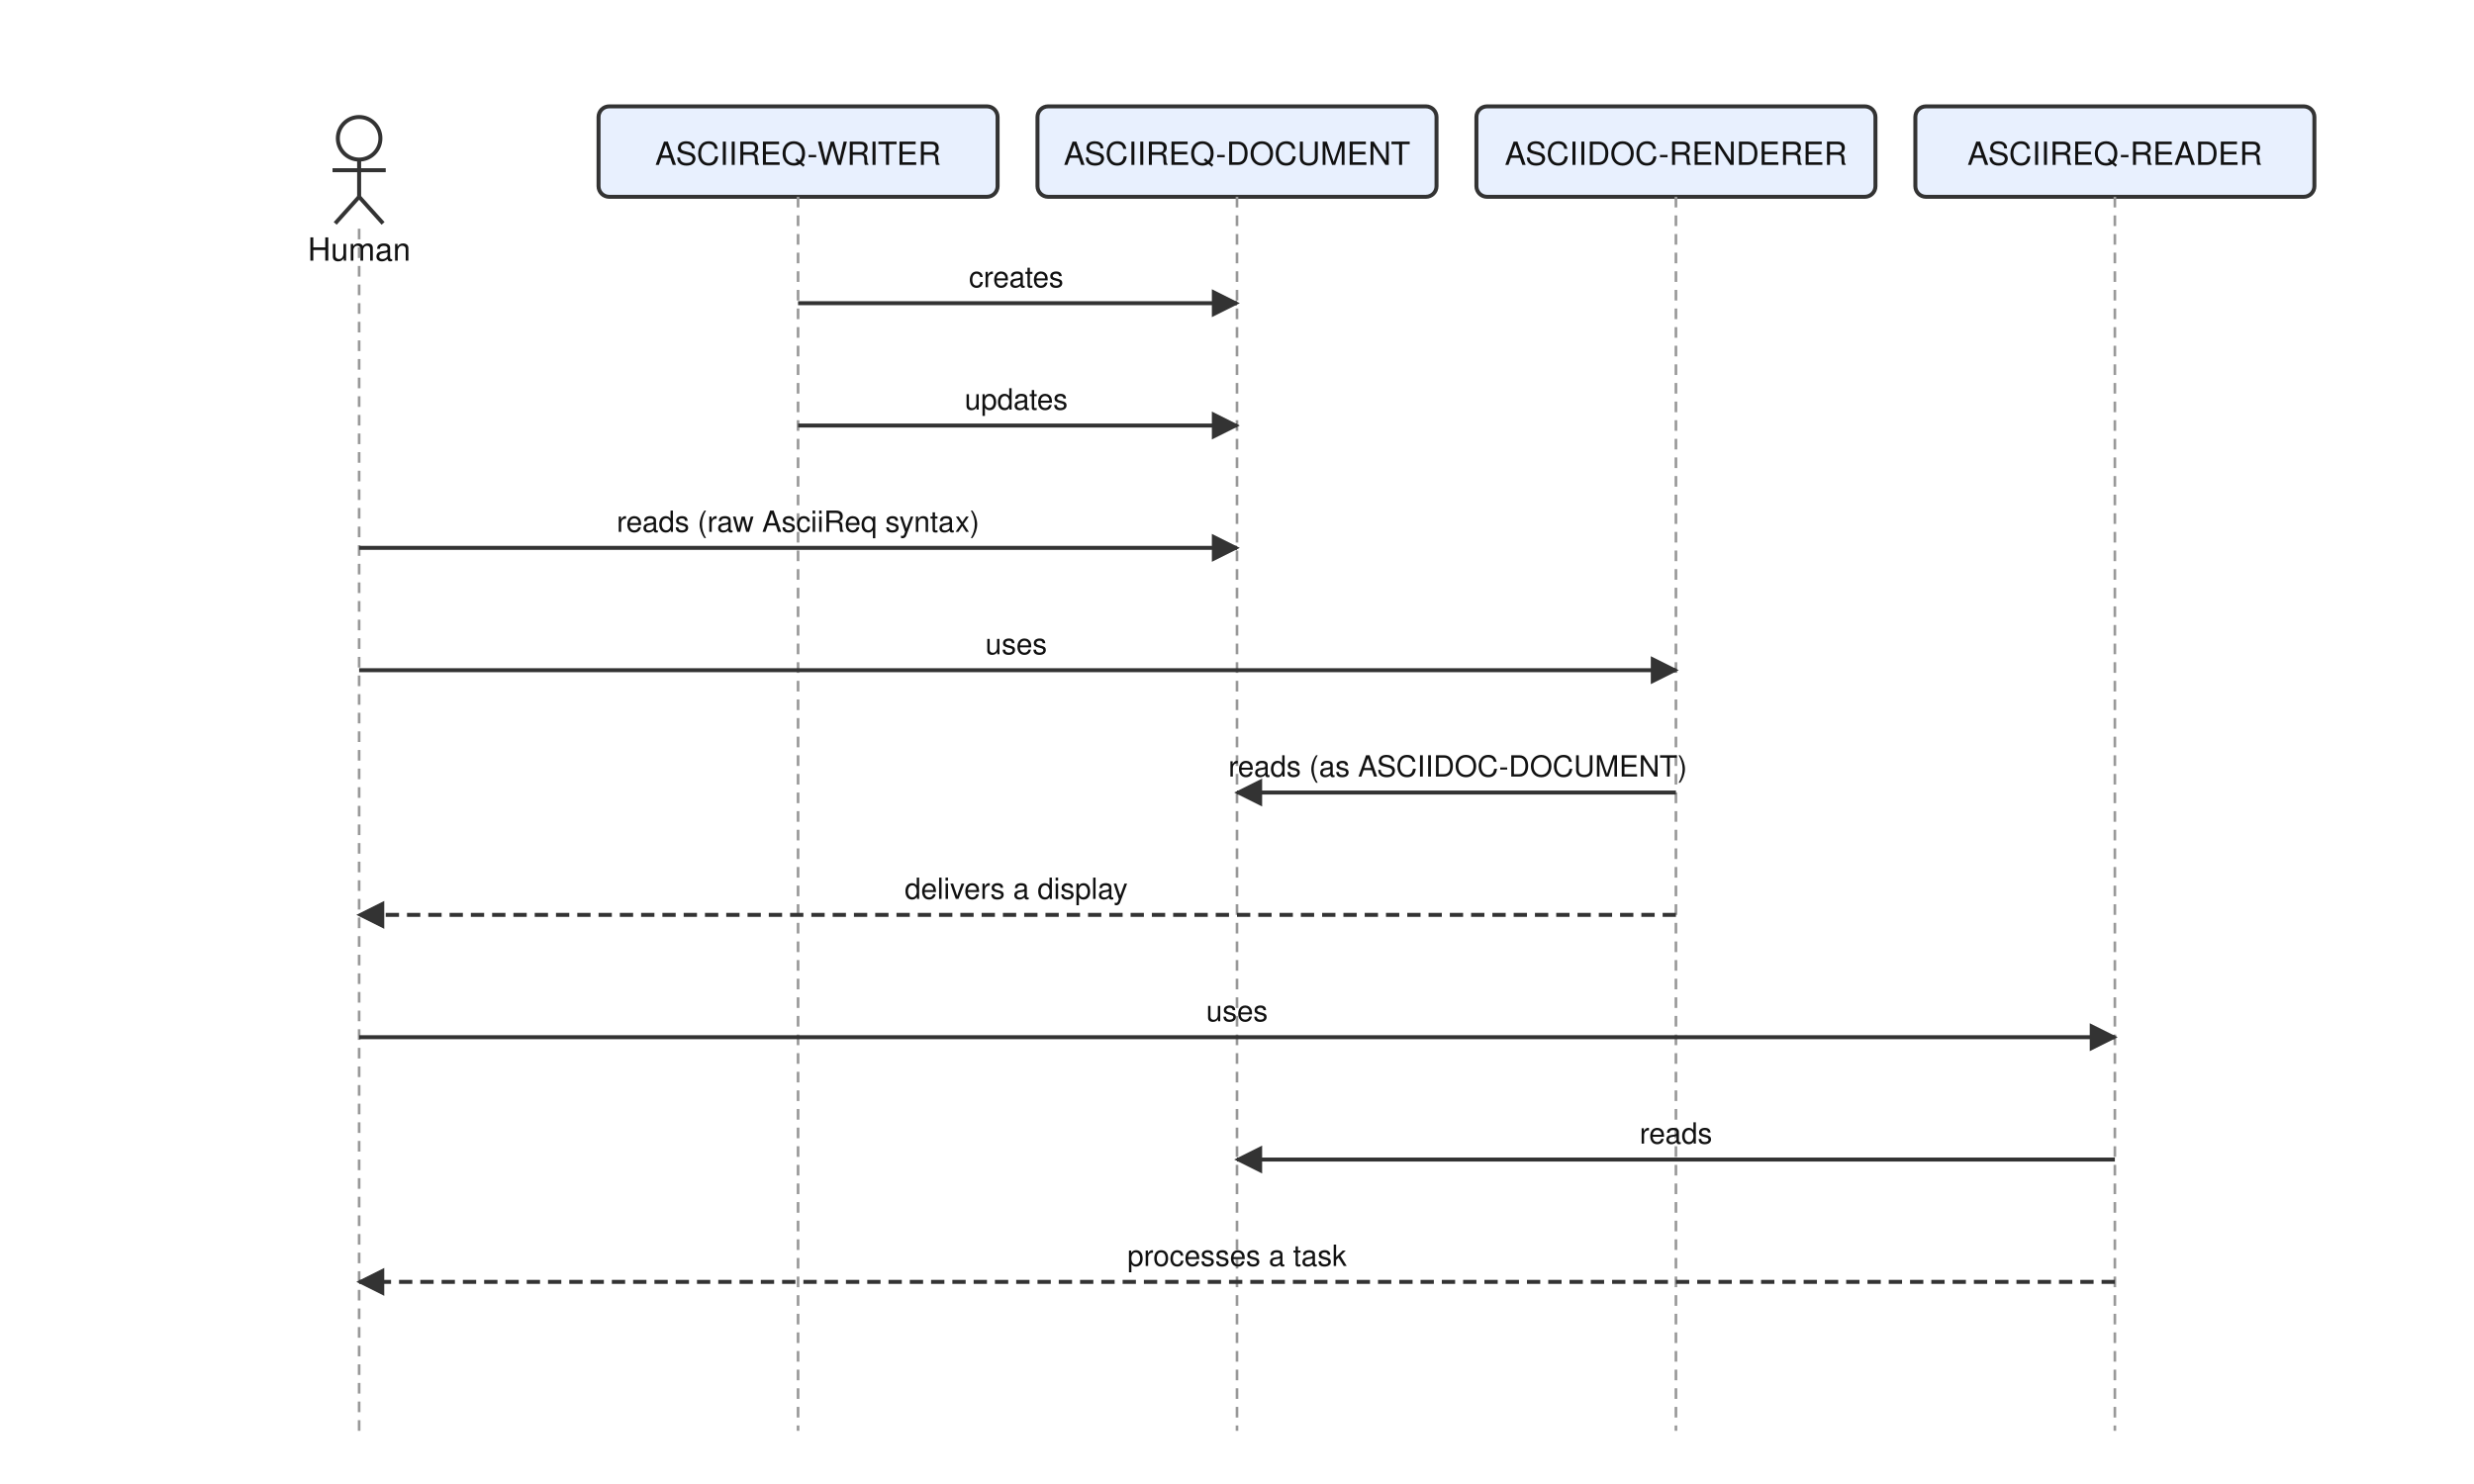
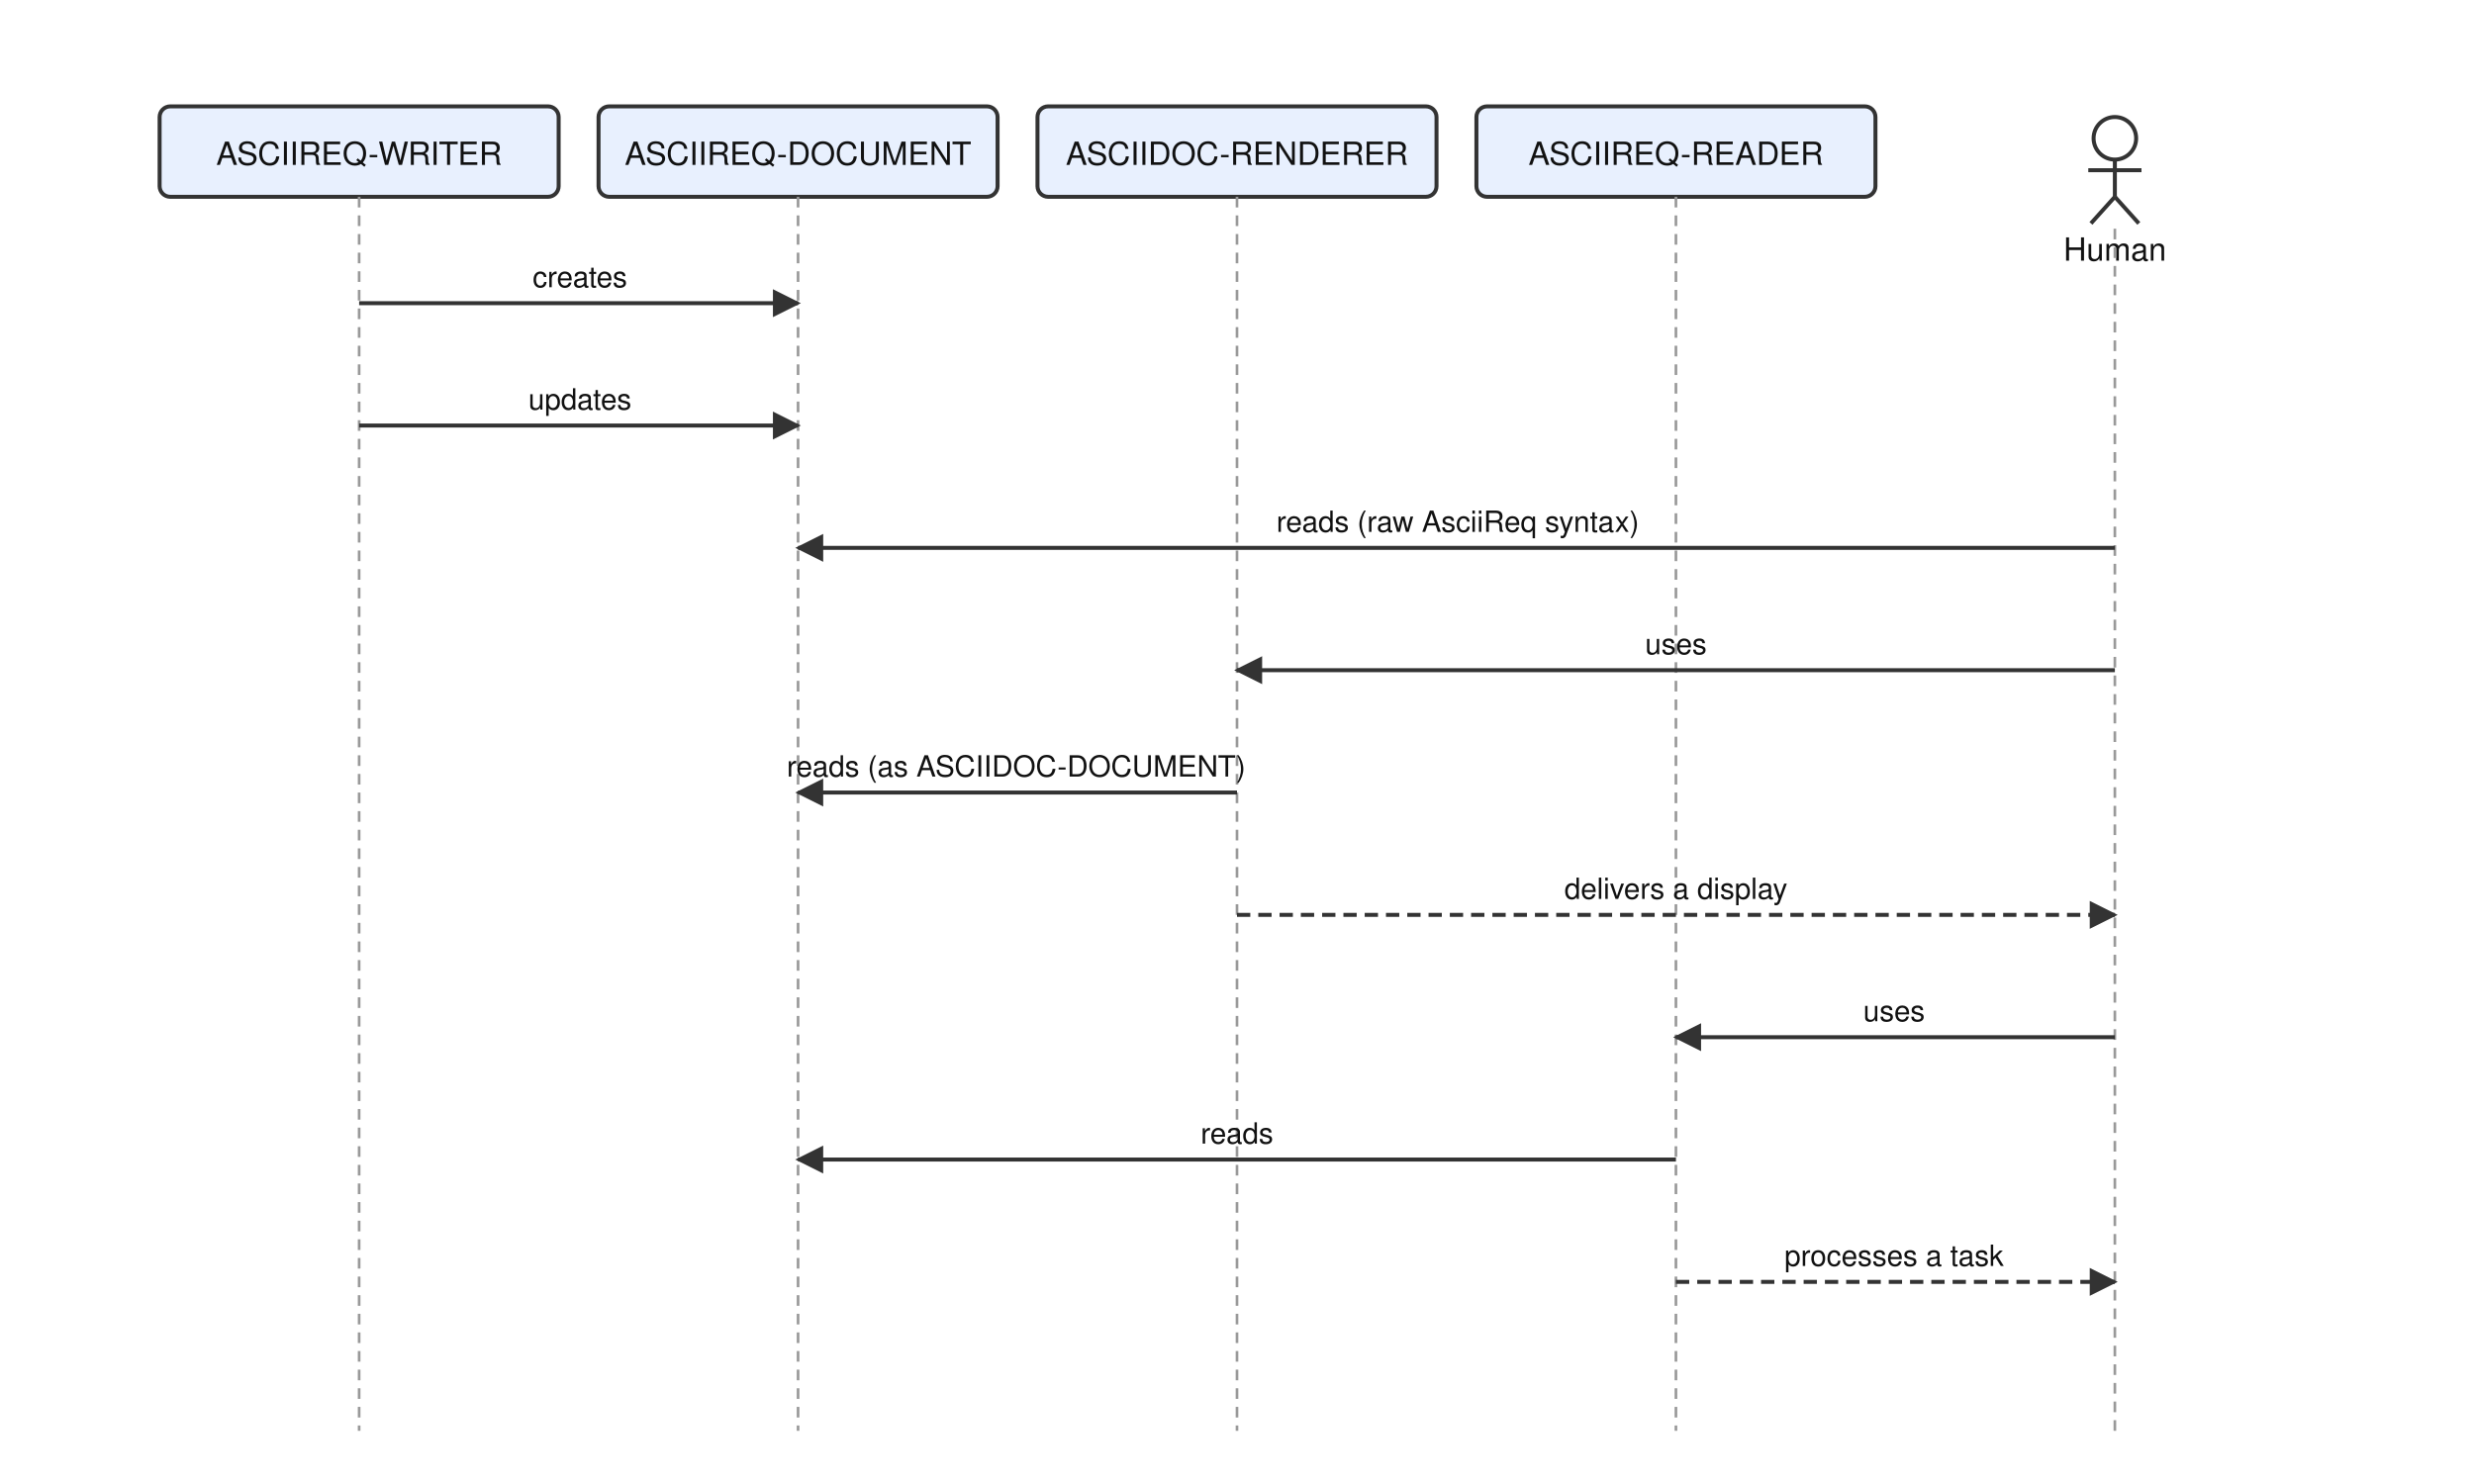
<svg xmlns="http://www.w3.org/2000/svg" width="930" height="558" viewBox="0 0 930 558" font-family="Helvetica, Arial, sans-serif">
  <rect width="930" height="558" fill="white" />
  <defs>
    <marker id="arrow" viewBox="0 0 10 10" refX="9" refY="5" markerWidth="7" markerHeight="7" orient="auto-start-reverse">
      <path d="M 0 0 L 10 5 L 0 10 z" fill="#333" />
    </marker>
  </defs>
-   <circle cx="135" cy="52" r="8" fill="none" stroke="#333" stroke-width="1.5" />
-   <line x1="135" y1="60" x2="135" y2="74" stroke="#333" stroke-width="1.5" />
-   <line x1="125" y1="64" x2="145" y2="64" stroke="#333" stroke-width="1.5" />
-   <line x1="135" y1="74" x2="126" y2="84" stroke="#333" stroke-width="1.5" />
-   <line x1="135" y1="74" x2="144" y2="84" stroke="#333" stroke-width="1.5" />
-   <text x="135" y="98" text-anchor="middle" font-size="12" fill="#111">Human</text>
-   <line x1="135" y1="86" x2="135" y2="538" stroke="#999" stroke-width="1" stroke-dasharray="4 3" />
+   <rect x="60" y="40" width="150" height="34" rx="4" fill="#e8f0fe" stroke="#333" stroke-width="1.5" />
+   <text x="135" y="62" text-anchor="middle" font-size="12" fill="#111">ASCIIREQ-WRITER</text>
+   <line x1="135" y1="74" x2="135" y2="538" stroke="#999" stroke-width="1" stroke-dasharray="4 3" />
  <rect x="225" y="40" width="150" height="34" rx="4" fill="#e8f0fe" stroke="#333" stroke-width="1.5" />
-   <text x="300" y="62" text-anchor="middle" font-size="12" fill="#111">ASCIIREQ-WRITER</text>
+   <text x="300" y="62" text-anchor="middle" font-size="12" fill="#111">ASCIIREQ-DOCUMENT</text>
  <line x1="300" y1="74" x2="300" y2="538" stroke="#999" stroke-width="1" stroke-dasharray="4 3" />
  <rect x="390" y="40" width="150" height="34" rx="4" fill="#e8f0fe" stroke="#333" stroke-width="1.5" />
-   <text x="465" y="62" text-anchor="middle" font-size="12" fill="#111">ASCIIREQ-DOCUMENT</text>
+   <text x="465" y="62" text-anchor="middle" font-size="12" fill="#111">ASCIIDOC-RENDERER</text>
  <line x1="465" y1="74" x2="465" y2="538" stroke="#999" stroke-width="1" stroke-dasharray="4 3" />
  <rect x="555" y="40" width="150" height="34" rx="4" fill="#e8f0fe" stroke="#333" stroke-width="1.5" />
-   <text x="630" y="62" text-anchor="middle" font-size="12" fill="#111">ASCIIDOC-RENDERER</text>
+   <text x="630" y="62" text-anchor="middle" font-size="12" fill="#111">ASCIIREQ-READER</text>
  <line x1="630" y1="74" x2="630" y2="538" stroke="#999" stroke-width="1" stroke-dasharray="4 3" />
-   <rect x="720" y="40" width="150" height="34" rx="4" fill="#e8f0fe" stroke="#333" stroke-width="1.5" />
-   <text x="795" y="62" text-anchor="middle" font-size="12" fill="#111">ASCIIREQ-READER</text>
-   <line x1="795" y1="74" x2="795" y2="538" stroke="#999" stroke-width="1" stroke-dasharray="4 3" />
-   <line x1="300" y1="114" x2="465" y2="114" stroke="#333" stroke-width="1.5" marker-end="url(#arrow)" />
-   <text x="382" y="108" text-anchor="middle" font-size="11" fill="#111">creates</text>
-   <line x1="300" y1="160" x2="465" y2="160" stroke="#333" stroke-width="1.5" marker-end="url(#arrow)" />
-   <text x="382" y="154" text-anchor="middle" font-size="11" fill="#111">updates</text>
-   <line x1="135" y1="206" x2="465" y2="206" stroke="#333" stroke-width="1.5" marker-end="url(#arrow)" />
-   <text x="300" y="200" text-anchor="middle" font-size="11" fill="#111">reads (raw AsciiReq syntax)</text>
-   <line x1="135" y1="252" x2="630" y2="252" stroke="#333" stroke-width="1.5" marker-end="url(#arrow)" />
-   <text x="382" y="246" text-anchor="middle" font-size="11" fill="#111">uses</text>
-   <line x1="630" y1="298" x2="465" y2="298" stroke="#333" stroke-width="1.5" marker-end="url(#arrow)" />
-   <text x="548" y="292" text-anchor="middle" font-size="11" fill="#111">reads (as ASCIIDOC-DOCUMENT)</text>
-   <line x1="630" y1="344" x2="135" y2="344" stroke="#333" stroke-width="1.5" stroke-dasharray="5 3" marker-end="url(#arrow)" />
-   <text x="382" y="338" text-anchor="middle" font-size="11" fill="#111">delivers a display</text>
-   <line x1="135" y1="390" x2="795" y2="390" stroke="#333" stroke-width="1.5" marker-end="url(#arrow)" />
-   <text x="465" y="384" text-anchor="middle" font-size="11" fill="#111">uses</text>
-   <line x1="795" y1="436" x2="465" y2="436" stroke="#333" stroke-width="1.5" marker-end="url(#arrow)" />
-   <text x="630" y="430" text-anchor="middle" font-size="11" fill="#111">reads</text>
-   <line x1="795" y1="482" x2="135" y2="482" stroke="#333" stroke-width="1.5" stroke-dasharray="5 3" marker-end="url(#arrow)" />
-   <text x="465" y="476" text-anchor="middle" font-size="11" fill="#111">processes a task</text>
+   <circle cx="795" cy="52" r="8" fill="none" stroke="#333" stroke-width="1.5" />
+   <line x1="795" y1="60" x2="795" y2="74" stroke="#333" stroke-width="1.5" />
+   <line x1="785" y1="64" x2="805" y2="64" stroke="#333" stroke-width="1.5" />
+   <line x1="795" y1="74" x2="786" y2="84" stroke="#333" stroke-width="1.5" />
+   <line x1="795" y1="74" x2="804" y2="84" stroke="#333" stroke-width="1.5" />
+   <text x="795" y="98" text-anchor="middle" font-size="12" fill="#111">Human</text>
+   <line x1="795" y1="86" x2="795" y2="538" stroke="#999" stroke-width="1" stroke-dasharray="4 3" />
+   <line x1="135" y1="114" x2="300" y2="114" stroke="#333" stroke-width="1.5" marker-end="url(#arrow)" />
+   <text x="218" y="108" text-anchor="middle" font-size="11" fill="#111">creates</text>
+   <line x1="135" y1="160" x2="300" y2="160" stroke="#333" stroke-width="1.5" marker-end="url(#arrow)" />
+   <text x="218" y="154" text-anchor="middle" font-size="11" fill="#111">updates</text>
+   <line x1="795" y1="206" x2="300" y2="206" stroke="#333" stroke-width="1.5" marker-end="url(#arrow)" />
+   <text x="548" y="200" text-anchor="middle" font-size="11" fill="#111">reads (raw AsciiReq syntax)</text>
+   <line x1="795" y1="252" x2="465" y2="252" stroke="#333" stroke-width="1.5" marker-end="url(#arrow)" />
+   <text x="630" y="246" text-anchor="middle" font-size="11" fill="#111">uses</text>
+   <line x1="465" y1="298" x2="300" y2="298" stroke="#333" stroke-width="1.5" marker-end="url(#arrow)" />
+   <text x="382" y="292" text-anchor="middle" font-size="11" fill="#111">reads (as ASCIIDOC-DOCUMENT)</text>
+   <line x1="465" y1="344" x2="795" y2="344" stroke="#333" stroke-width="1.5" stroke-dasharray="5 3" marker-end="url(#arrow)" />
+   <text x="630" y="338" text-anchor="middle" font-size="11" fill="#111">delivers a display</text>
+   <line x1="795" y1="390" x2="630" y2="390" stroke="#333" stroke-width="1.5" marker-end="url(#arrow)" />
+   <text x="712" y="384" text-anchor="middle" font-size="11" fill="#111">uses</text>
+   <line x1="630" y1="436" x2="300" y2="436" stroke="#333" stroke-width="1.5" marker-end="url(#arrow)" />
+   <text x="465" y="430" text-anchor="middle" font-size="11" fill="#111">reads</text>
+   <line x1="630" y1="482" x2="795" y2="482" stroke="#333" stroke-width="1.5" stroke-dasharray="5 3" marker-end="url(#arrow)" />
+   <text x="712" y="476" text-anchor="middle" font-size="11" fill="#111">processes a task</text>
</svg>
